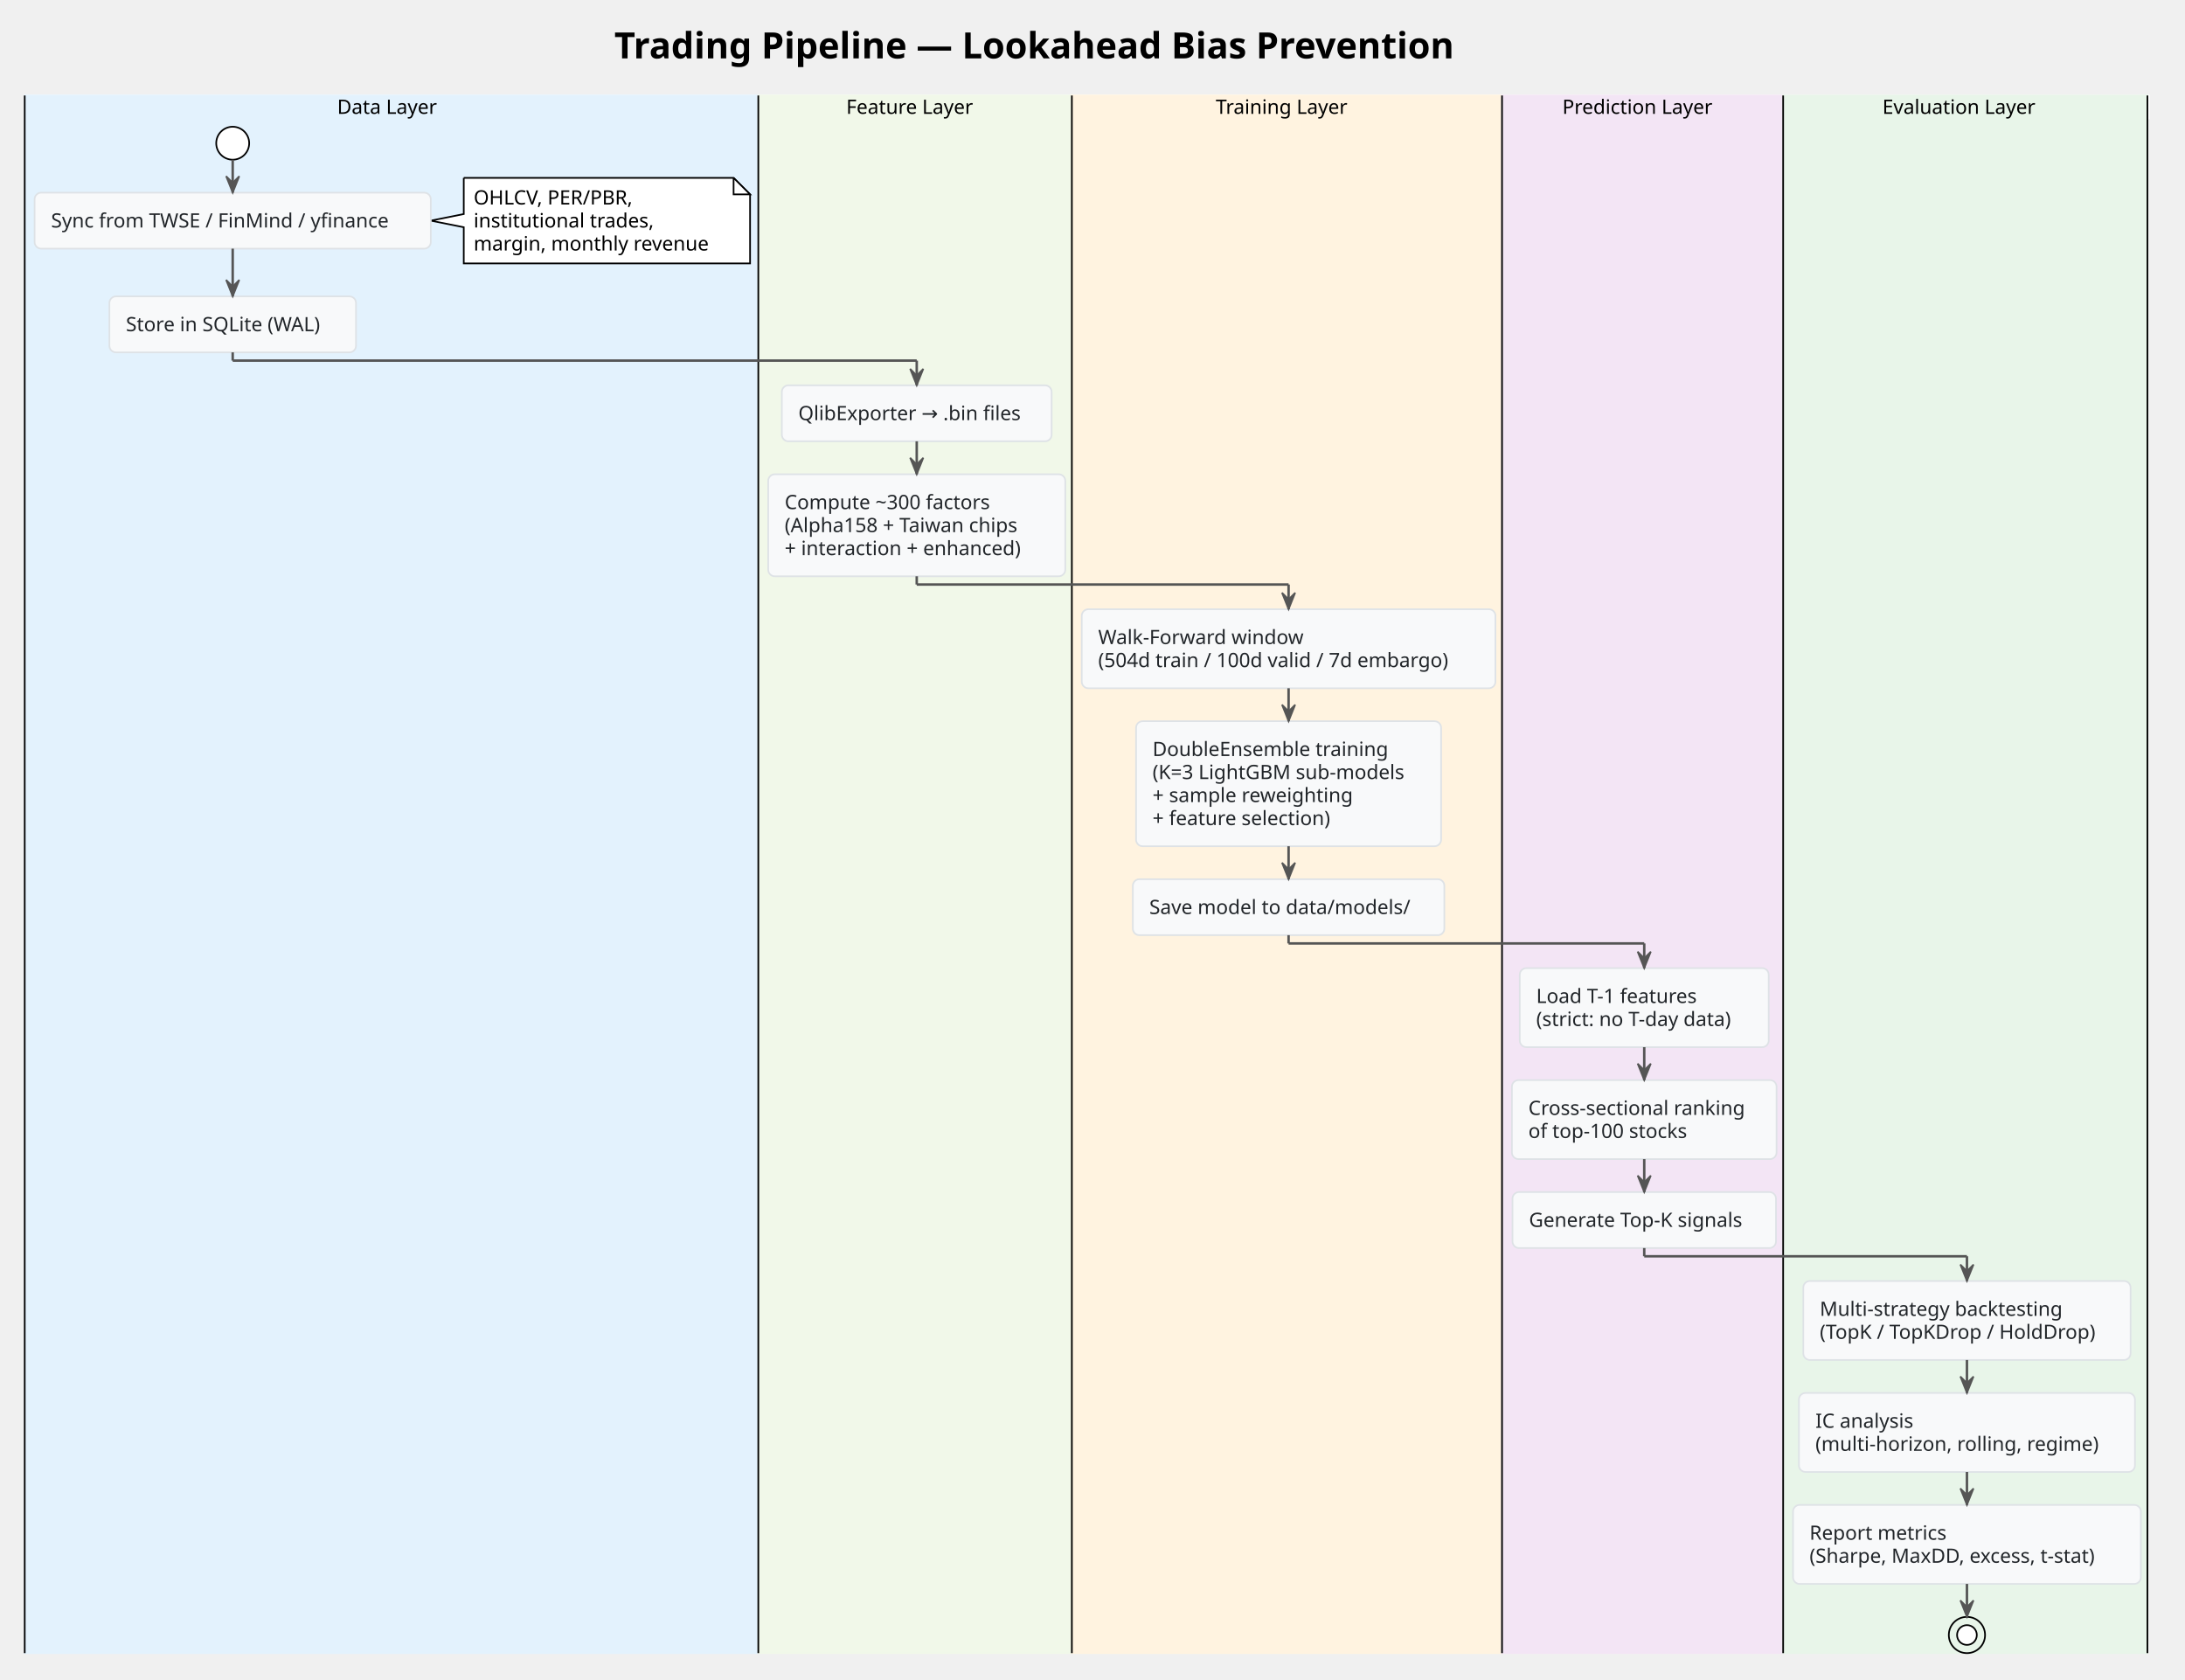
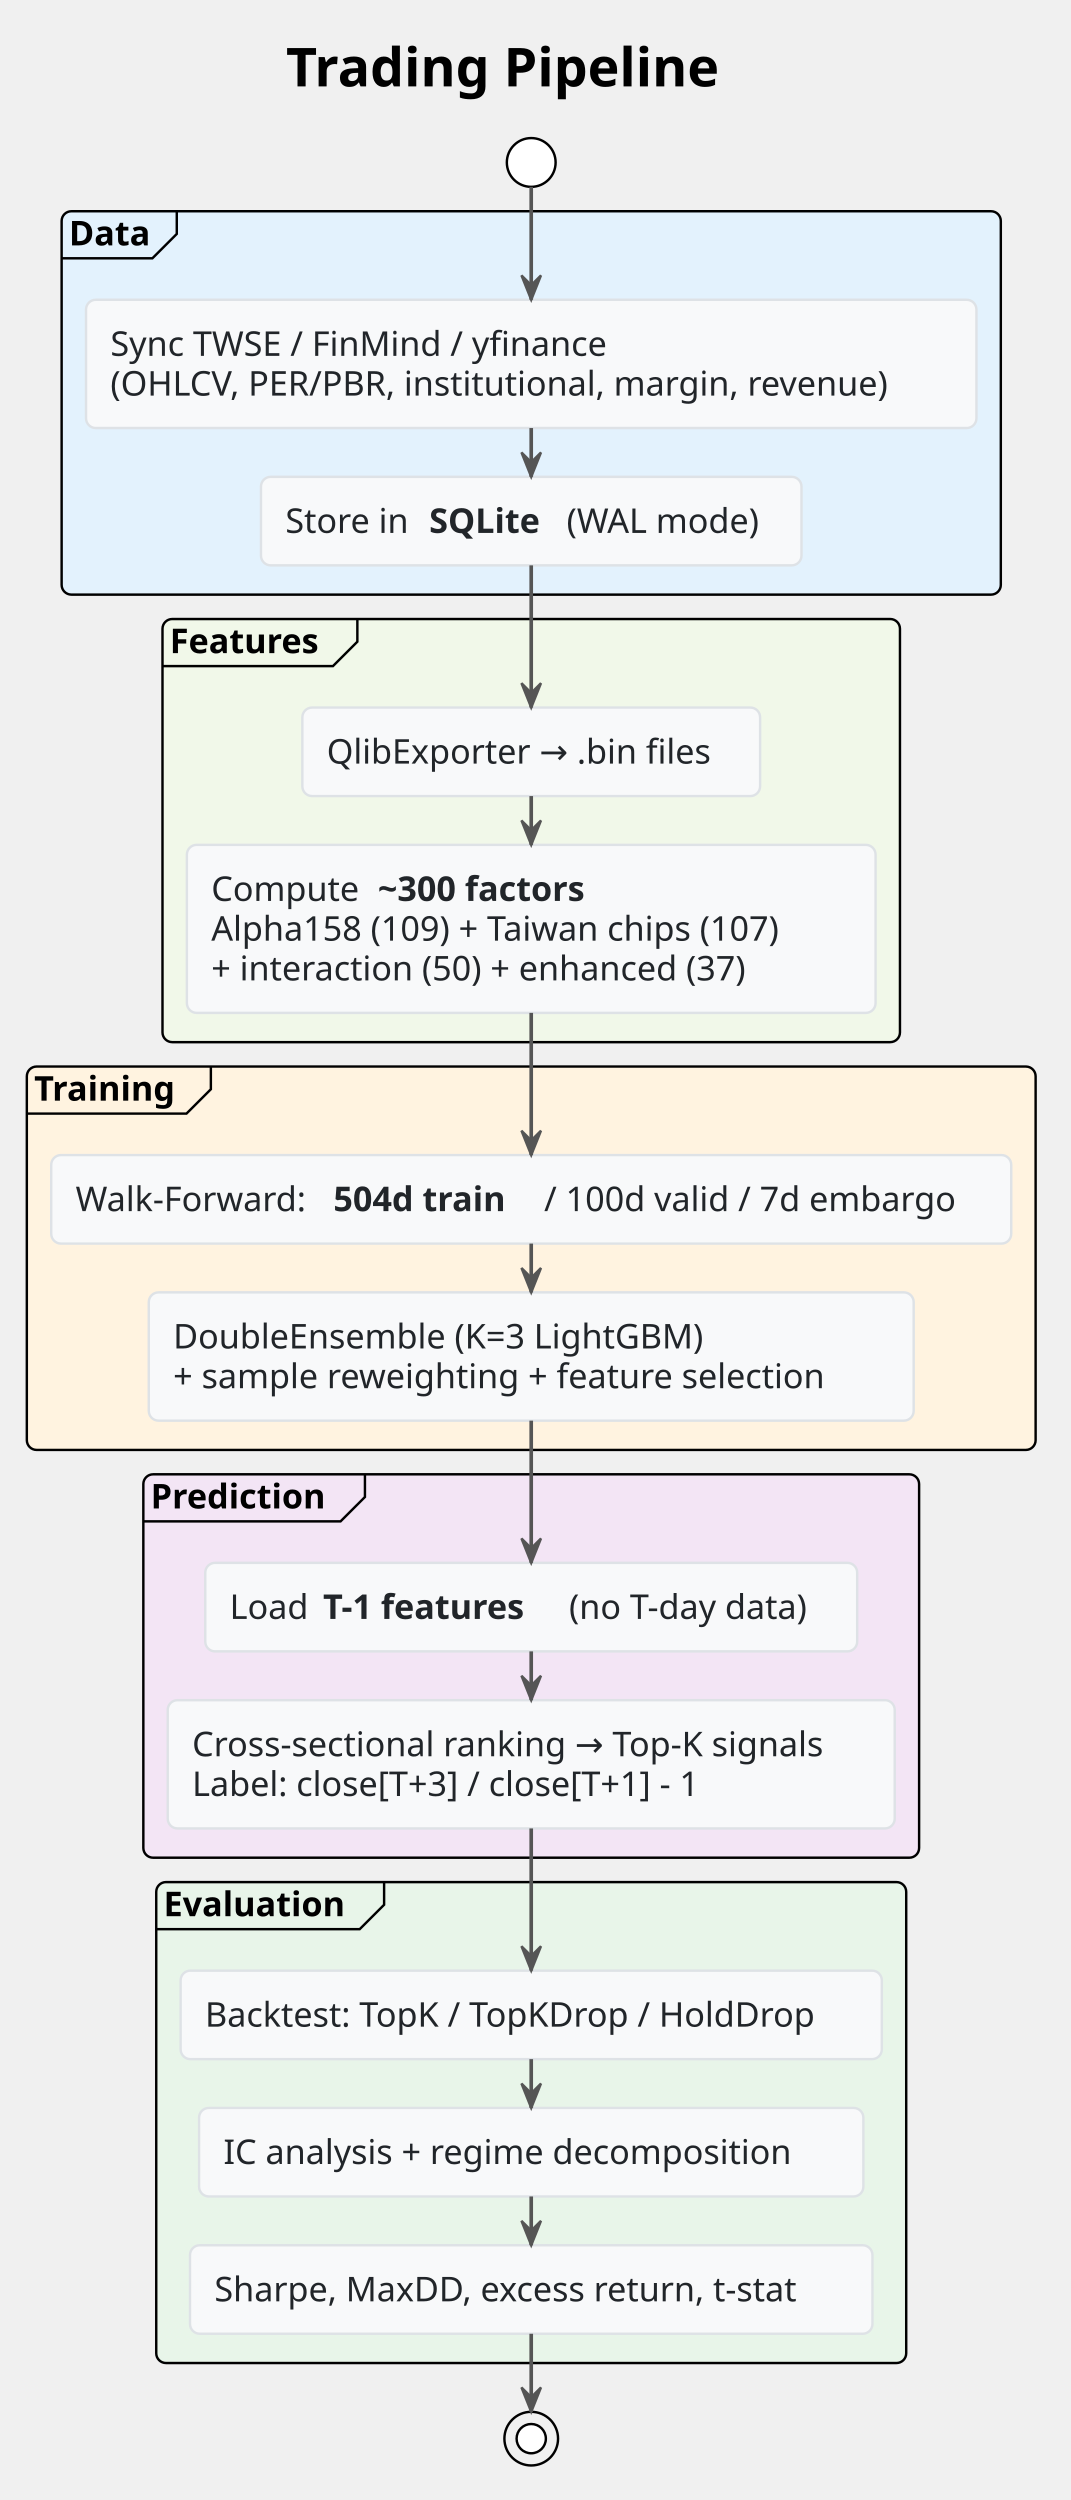
- <svg xmlns="http://www.w3.org/2000/svg" contentStyleType="text/css" data-diagram-type="ACTIVITY" height="1019px" preserveAspectRatio="none" style="width:1326px;height:1019px;background:#FFFFFF;" version="1.1" viewBox="0 0 1326 1019" width="1326px" zoomAndPan="magnify">
+ <svg xmlns="http://www.w3.org/2000/svg" contentStyleType="text/css" data-diagram-type="ACTIVITY" height="1025px" preserveAspectRatio="none" style="width:439px;height:1025px;background:#FFFFFF;" version="1.1" viewBox="0 0 439 1025" width="439px" zoomAndPan="magnify">
  <defs />
  <g>
    <g class="title" data-source-line="18">
-       <text fill="#000000" font-family="'Segoe UI'" font-size="22" font-weight="700" lengthAdjust="spacing" textLength="578.499" x="372.805" y="35.421">Trading Pipeline — Lookahead Bias Prevention</text>
+       <text fill="#000000" font-family="'Segoe UI'" font-size="22" font-weight="700" lengthAdjust="spacing" textLength="203.06" x="117.272" y="35.421">Trading Pipeline</text>
    </g>
-     <rect fill="#FFFFFF" height="13.969" style="stroke:#FFFFFF;stroke-width:1;" width="1289.108" x="15" y="57.94" />
-     <rect fill="#E3F2FD" height="945.188" style="stroke:#E3F2FD;stroke-width:1;" width="445.19" x="15" y="57.94" />
-     <ellipse cx="141.218" cy="86.908" fill="#FFFFFF" rx="10" ry="10" style="stroke:#000000;stroke-width:1;" />
-     <path d="M281.435,107.939 L281.435,129.893 L261.435,133.893 L281.435,137.893 L281.435,159.846 A0,0 0 0 0 281.435,159.846 L455.19,159.846 A0,0 0 0 0 455.19,159.846 L455.19,117.939 L445.19,107.939 L281.435,107.939 A0,0 0 0 0 281.435,107.939" fill="#FFFFFF" style="stroke:#000000;stroke-width:1;" />
-     <path d="M445.19,107.939 L445.19,117.939 L455.19,117.939 L445.19,107.939" fill="#FFFFFF" style="stroke:#000000;stroke-width:1;" />
-     <text fill="#000000" font-family="'Segoe UI'" font-size="12" lengthAdjust="spacing" textLength="104.191" x="287.435" y="124.078">OHLCV, PER/PBR,</text>
-     <text fill="#000000" font-family="'Segoe UI'" font-size="12" lengthAdjust="spacing" textLength="117.088" x="287.435" y="138.047">institutional trades,</text>
-     <text fill="#000000" font-family="'Segoe UI'" font-size="12" lengthAdjust="spacing" textLength="152.754" x="287.435" y="152.016">margin, monthly revenue</text>
-     <rect fill="#F8F9FA" height="33.969" rx="4" ry="4" style="stroke:#DEE2E6;stroke-width:1;" width="240.435" x="21" y="116.908" />
-     <text fill="#212529" font-family="'Segoe UI'" font-size="12" lengthAdjust="spacing" textLength="220.435" x="31" y="138.047">Sync from TWSE / FinMind / yfinance</text>
-     <rect fill="#F8F9FA" height="33.969" rx="4" ry="4" style="stroke:#DEE2E6;stroke-width:1;" width="149.656" x="66.39" y="179.846" />
-     <text fill="#212529" font-family="'Segoe UI'" font-size="12" lengthAdjust="spacing" textLength="129.656" x="76.39" y="200.984">Store in SQLite (WAL)</text>
-     <line style="stroke:#000000;stroke-width:1;" x1="15" x2="15" y1="57.94" y2="1003.127" />
-     <rect fill="#F1F8E9" height="945.188" style="stroke:#F1F8E9;stroke-width:1;" width="190.283" x="460.19" y="57.94" />
-     <rect fill="#F8F9FA" height="33.969" rx="4" ry="4" style="stroke:#DEE2E6;stroke-width:1;" width="163.725" x="474.469" y="233.815" />
-     <text fill="#212529" font-family="'Segoe UI'" font-size="12" lengthAdjust="spacing" textLength="143.725" x="484.469" y="254.953">QlibExporter → .bin files</text>
-     <rect fill="#F8F9FA" height="61.906" rx="4" ry="4" style="stroke:#DEE2E6;stroke-width:1;" width="180.283" x="466.19" y="287.783" />
-     <text fill="#212529" font-family="'Segoe UI'" font-size="12" lengthAdjust="spacing" textLength="136.717" x="476.19" y="308.922">Compute ~300 factors</text>
-     <text fill="#212529" font-family="'Segoe UI'" font-size="12" lengthAdjust="spacing" textLength="157.4" x="476.19" y="322.891">(Alpha158 + Taiwan chips</text>
-     <text fill="#212529" font-family="'Segoe UI'" font-size="12" lengthAdjust="spacing" textLength="160.283" x="476.19" y="336.859">+ interaction + enhanced)</text>
-     <line style="stroke:#000000;stroke-width:1;" x1="460.19" x2="460.19" y1="57.94" y2="1003.127" />
-     <rect fill="#FFF3E0" height="945.188" style="stroke:#FFF3E0;stroke-width:1;" width="261.053" x="650.473" y="57.94" />
-     <rect fill="#F8F9FA" height="47.938" rx="4" ry="4" style="stroke:#DEE2E6;stroke-width:1;" width="251.053" x="656.473" y="369.69" />
-     <text fill="#212529" font-family="'Segoe UI'" font-size="12" lengthAdjust="spacing" textLength="132.07" x="666.473" y="390.828">Walk-Forward window</text>
-     <text fill="#212529" font-family="'Segoe UI'" font-size="12" lengthAdjust="spacing" textLength="231.053" x="666.473" y="404.797">(504d train / 100d valid / 7d embargo)</text>
-     <rect fill="#F8F9FA" height="75.875" rx="4" ry="4" style="stroke:#DEE2E6;stroke-width:1;" width="185.123" x="689.438" y="437.627" />
-     <text fill="#212529" font-family="'Segoe UI'" font-size="12" lengthAdjust="spacing" textLength="151.67" x="699.438" y="458.766">DoubleEnsemble training</text>
-     <text fill="#212529" font-family="'Segoe UI'" font-size="12" lengthAdjust="spacing" textLength="165.123" x="699.438" y="472.734">(K=3 LightGBM sub-models</text>
-     <text fill="#212529" font-family="'Segoe UI'" font-size="12" lengthAdjust="spacing" textLength="132.644" x="699.438" y="486.703">+ sample reweighting</text>
-     <text fill="#212529" font-family="'Segoe UI'" font-size="12" lengthAdjust="spacing" textLength="119.889" x="699.438" y="500.672">+ feature selection)</text>
-     <rect fill="#F8F9FA" height="33.969" rx="4" ry="4" style="stroke:#DEE2E6;stroke-width:1;" width="189.043" x="687.477" y="533.502" />
-     <text fill="#212529" font-family="'Segoe UI'" font-size="12" lengthAdjust="spacing" textLength="169.043" x="697.477" y="554.641">Save model to data/models/</text>
-     <line style="stroke:#000000;stroke-width:1;" x1="650.473" x2="650.473" y1="57.94" y2="1003.127" />
-     <rect fill="#F3E5F5" height="945.188" style="stroke:#F3E5F5;stroke-width:1;" width="170.607" x="911.525" y="57.94" />
-     <rect fill="#F8F9FA" height="47.938" rx="4" ry="4" style="stroke:#DEE2E6;stroke-width:1;" width="151.086" x="922.286" y="587.471" />
-     <text fill="#212529" font-family="'Segoe UI'" font-size="12" lengthAdjust="spacing" textLength="105.762" x="932.286" y="608.609">Load T-1 features</text>
-     <text fill="#212529" font-family="'Segoe UI'" font-size="12" lengthAdjust="spacing" textLength="131.086" x="932.286" y="622.578">(strict: no T-day data)</text>
-     <rect fill="#F8F9FA" height="47.938" rx="4" ry="4" style="stroke:#DEE2E6;stroke-width:1;" width="160.607" x="917.525" y="655.408" />
-     <text fill="#212529" font-family="'Segoe UI'" font-size="12" lengthAdjust="spacing" textLength="140.607" x="927.525" y="676.547">Cross-sectional ranking</text>
-     <text fill="#212529" font-family="'Segoe UI'" font-size="12" lengthAdjust="spacing" textLength="104.191" x="927.525" y="690.516">of top-100 stocks</text>
-     <rect fill="#F8F9FA" height="33.969" rx="4" ry="4" style="stroke:#DEE2E6;stroke-width:1;" width="159.91" x="917.874" y="723.346" />
-     <text fill="#212529" font-family="'Segoe UI'" font-size="12" lengthAdjust="spacing" textLength="139.91" x="927.874" y="744.484">Generate Top-K signals</text>
-     <line style="stroke:#000000;stroke-width:1;" x1="911.525" x2="911.525" y1="57.94" y2="1003.127" />
-     <rect fill="#E8F5E9" height="945.188" style="stroke:#E8F5E9;stroke-width:1;" width="221.068" x="1082.133" y="57.94" />
-     <rect fill="#F8F9FA" height="47.938" rx="4" ry="4" style="stroke:#DEE2E6;stroke-width:1;" width="198.606" x="1094.364" y="777.314" />
-     <text fill="#212529" font-family="'Segoe UI'" font-size="12" lengthAdjust="spacing" textLength="157.647" x="1104.364" y="798.453">Multi-strategy backtesting</text>
-     <text fill="#212529" font-family="'Segoe UI'" font-size="12" lengthAdjust="spacing" textLength="178.606" x="1104.364" y="812.422">(TopK / TopKDrop / HoldDrop)</text>
-     <rect fill="#F8F9FA" height="47.938" rx="4" ry="4" style="stroke:#DEE2E6;stroke-width:1;" width="203.92" x="1091.707" y="845.252" />
-     <text fill="#212529" font-family="'Segoe UI'" font-size="12" lengthAdjust="spacing" textLength="64.318" x="1101.707" y="866.391">IC analysis</text>
-     <text fill="#212529" font-family="'Segoe UI'" font-size="12" lengthAdjust="spacing" textLength="183.92" x="1101.707" y="880.359">(multi-horizon, rolling, regime)</text>
-     <rect fill="#F8F9FA" height="47.938" rx="4" ry="4" style="stroke:#DEE2E6;stroke-width:1;" width="211.068" x="1088.133" y="913.189" />
-     <text fill="#212529" font-family="'Segoe UI'" font-size="12" lengthAdjust="spacing" textLength="89.027" x="1098.133" y="934.328">Report metrics</text>
-     <text fill="#212529" font-family="'Segoe UI'" font-size="12" lengthAdjust="spacing" textLength="191.068" x="1098.133" y="948.297">(Sharpe, MaxDD, excess, t-stat)</text>
-     <ellipse cx="1193.667" cy="992.127" fill="none" rx="11" ry="11" style="stroke:#000000;stroke-width:1;" />
-     <ellipse cx="1193.667" cy="992.127" fill="#FFFFFF" rx="6" ry="6" style="stroke:#000000;stroke-width:1;" />
-     <line style="stroke:#000000;stroke-width:1;" x1="1082.133" x2="1082.133" y1="57.94" y2="1003.127" />
-     <line style="stroke:#000000;stroke-width:1;" x1="1303.201" x2="1303.201" y1="57.94" y2="1003.127" />
-     <line style="stroke:#555555;stroke-width:1.5;" x1="141.218" x2="141.218" y1="96.908" y2="116.908" />
-     <polygon fill="#555555" points="137.218,106.908,141.218,116.908,145.218,106.908,141.218,110.908" style="stroke:#555555;stroke-width:1;" />
-     <line style="stroke:#555555;stroke-width:1.5;" x1="141.218" x2="141.218" y1="150.877" y2="179.846" />
-     <polygon fill="#555555" points="137.218,169.846,141.218,179.846,145.218,169.846,141.218,173.846" style="stroke:#555555;stroke-width:1;" />
-     <line style="stroke:#555555;stroke-width:1.5;" x1="556.331" x2="556.331" y1="267.783" y2="287.783" />
-     <polygon fill="#555555" points="552.331,277.783,556.331,287.783,560.331,277.783,556.331,281.783" style="stroke:#555555;stroke-width:1;" />
-     <line style="stroke:#555555;stroke-width:1.5;" x1="781.999" x2="781.999" y1="417.627" y2="437.627" />
-     <polygon fill="#555555" points="777.999,427.627,781.999,437.627,785.999,427.627,781.999,431.627" style="stroke:#555555;stroke-width:1;" />
-     <line style="stroke:#555555;stroke-width:1.5;" x1="781.999" x2="781.999" y1="513.502" y2="533.502" />
-     <polygon fill="#555555" points="777.999,523.502,781.999,533.502,785.999,523.502,781.999,527.502" style="stroke:#555555;stroke-width:1;" />
-     <line style="stroke:#555555;stroke-width:1.5;" x1="997.829" x2="997.829" y1="635.408" y2="655.408" />
-     <polygon fill="#555555" points="993.829,645.408,997.829,655.408,1001.829,645.408,997.829,649.408" style="stroke:#555555;stroke-width:1;" />
-     <line style="stroke:#555555;stroke-width:1.5;" x1="997.829" x2="997.829" y1="703.346" y2="723.346" />
-     <polygon fill="#555555" points="993.829,713.346,997.829,723.346,1001.829,713.346,997.829,717.346" style="stroke:#555555;stroke-width:1;" />
-     <line style="stroke:#555555;stroke-width:1.5;" x1="1193.667" x2="1193.667" y1="825.252" y2="845.252" />
-     <polygon fill="#555555" points="1189.667,835.252,1193.667,845.252,1197.667,835.252,1193.667,839.252" style="stroke:#555555;stroke-width:1;" />
-     <line style="stroke:#555555;stroke-width:1.5;" x1="1193.667" x2="1193.667" y1="893.189" y2="913.189" />
-     <polygon fill="#555555" points="1189.667,903.189,1193.667,913.189,1197.667,903.189,1193.667,907.189" style="stroke:#555555;stroke-width:1;" />
-     <line style="stroke:#555555;stroke-width:1.5;" x1="1193.667" x2="1193.667" y1="961.127" y2="981.127" />
-     <polygon fill="#555555" points="1189.667,971.127,1193.667,981.127,1197.667,971.127,1193.667,975.127" style="stroke:#555555;stroke-width:1;" />
-     <line style="stroke:#555555;stroke-width:1.5;" x1="141.218" x2="141.218" y1="213.815" y2="218.815" />
-     <line style="stroke:#555555;stroke-width:1.5;" x1="141.218" x2="556.331" y1="218.815" y2="218.815" />
-     <line style="stroke:#555555;stroke-width:1.5;" x1="556.331" x2="556.331" y1="218.815" y2="233.815" />
-     <polygon fill="#555555" points="552.331,223.815,556.331,233.815,560.331,223.815,556.331,227.815" style="stroke:#555555;stroke-width:1;" />
-     <line style="stroke:#555555;stroke-width:1.5;" x1="556.331" x2="556.331" y1="349.69" y2="354.69" />
-     <line style="stroke:#555555;stroke-width:1.5;" x1="556.331" x2="781.999" y1="354.69" y2="354.69" />
-     <line style="stroke:#555555;stroke-width:1.5;" x1="781.999" x2="781.999" y1="354.69" y2="369.69" />
-     <polygon fill="#555555" points="777.999,359.69,781.999,369.69,785.999,359.69,781.999,363.69" style="stroke:#555555;stroke-width:1;" />
-     <line style="stroke:#555555;stroke-width:1.5;" x1="781.999" x2="781.999" y1="567.471" y2="572.471" />
-     <line style="stroke:#555555;stroke-width:1.5;" x1="781.999" x2="997.829" y1="572.471" y2="572.471" />
-     <line style="stroke:#555555;stroke-width:1.5;" x1="997.829" x2="997.829" y1="572.471" y2="587.471" />
-     <polygon fill="#555555" points="993.829,577.471,997.829,587.471,1001.829,577.471,997.829,581.471" style="stroke:#555555;stroke-width:1;" />
-     <line style="stroke:#555555;stroke-width:1.5;" x1="997.829" x2="997.829" y1="757.314" y2="762.314" />
-     <line style="stroke:#555555;stroke-width:1.5;" x1="997.829" x2="1193.667" y1="762.314" y2="762.314" />
-     <line style="stroke:#555555;stroke-width:1.5;" x1="1193.667" x2="1193.667" y1="762.314" y2="777.314" />
-     <polygon fill="#555555" points="1189.667,767.314,1193.667,777.314,1197.667,767.314,1193.667,771.314" style="stroke:#555555;stroke-width:1;" />
-     <text fill="#000000" font-family="'Segoe UI'" font-size="12" lengthAdjust="spacing" textLength="65.924" x="204.633" y="69.078">Data Layer</text>
-     <text fill="#000000" font-family="'Segoe UI'" font-size="12" lengthAdjust="spacing" textLength="83.537" x="513.562" y="69.078">Feature Layer</text>
-     <text fill="#000000" font-family="'Segoe UI'" font-size="12" lengthAdjust="spacing" textLength="86.385" x="737.807" y="69.078">Training Layer</text>
-     <text fill="#000000" font-family="'Segoe UI'" font-size="12" lengthAdjust="spacing" textLength="97.359" x="948.149" y="69.078">Prediction Layer</text>
-     <text fill="#000000" font-family="'Segoe UI'" font-size="12" lengthAdjust="spacing" textLength="100.588" x="1142.373" y="69.078">Evaluation Layer</text>
+     <ellipse cx="217.802" cy="66.609" fill="#FFFFFF" rx="10" ry="10" style="stroke:#000000;stroke-width:1;" />
+     <rect fill="#E3F2FD" height="157.188" rx="4" ry="4" style="stroke:#000000;stroke-width:1;" width="385.065" x="25.27" y="86.609" />
+     <path d="M72.478,86.609 L72.478,95.906 L62.478,105.906 L25.27,105.906" fill="none" style="stroke:#000000;stroke-width:1;" />
+     <text fill="#000000" font-family="'Segoe UI'" font-size="14" font-weight="700" lengthAdjust="spacing" textLength="37.208" x="28.27" y="100.605">Data</text>
+     <rect fill="#F8F9FA" height="52.594" rx="4" ry="4" style="stroke:#DEE2E6;stroke-width:1;" width="365.065" x="35.27" y="122.906" />
+     <text fill="#212529" font-family="'Segoe UI'" font-size="14" lengthAdjust="spacing" textLength="219.837" x="45.27" y="145.901">Sync TWSE / FinMind / yfinance</text>
+     <text fill="#212529" font-family="'Segoe UI'" font-size="14" lengthAdjust="spacing" textLength="345.065" x="45.27" y="162.198">(OHLCV, PER/PBR, institutional, margin, revenue)</text>
+     <rect fill="#F8F9FA" height="36.297" rx="4" ry="4" style="stroke:#DEE2E6;stroke-width:1;" width="221.612" x="106.996" y="195.5" />
+     <text fill="#212529" font-family="'Segoe UI'" font-size="14" lengthAdjust="spacing" textLength="54.523" x="116.996" y="218.495">Store in</text>
+     <text fill="#212529" font-family="'Segoe UI'" font-size="14" font-weight="700" lengthAdjust="spacing" textLength="51.892" x="175.97" y="218.495">SQLite</text>
+     <text fill="#212529" font-family="'Segoe UI'" font-size="14" lengthAdjust="spacing" textLength="86.297" x="232.311" y="218.495">(WAL mode)</text>
+     <rect fill="#F1F8E9" height="173.484" rx="4" ry="4" style="stroke:#000000;stroke-width:1;" width="302.363" x="66.621" y="253.797" />
+     <path d="M146.518,253.797 L146.518,263.094 L136.518,273.094 L66.621,273.094" fill="none" style="stroke:#000000;stroke-width:1;" />
+     <text fill="#000000" font-family="'Segoe UI'" font-size="14" font-weight="700" lengthAdjust="spacing" textLength="69.897" x="69.621" y="267.792">Features</text>
+     <rect fill="#F8F9FA" height="36.297" rx="4" ry="4" style="stroke:#DEE2E6;stroke-width:1;" width="187.679" x="123.963" y="290.094" />
+     <text fill="#212529" font-family="'Segoe UI'" font-size="14" lengthAdjust="spacing" textLength="167.679" x="133.963" y="313.089">QlibExporter → .bin files</text>
+     <rect fill="#F8F9FA" height="68.891" rx="4" ry="4" style="stroke:#DEE2E6;stroke-width:1;" width="282.363" x="76.621" y="346.391" />
+     <text fill="#212529" font-family="'Segoe UI'" font-size="14" lengthAdjust="spacing" textLength="63.841" x="86.621" y="369.386">Compute</text>
+     <text fill="#212529" font-family="'Segoe UI'" font-size="14" font-weight="700" lengthAdjust="spacing" textLength="101.213" x="154.912" y="369.386">~300 factors</text>
+     <text fill="#212529" font-family="'Segoe UI'" font-size="14" lengthAdjust="spacing" textLength="262.363" x="86.621" y="385.683">Alpha158 (109) + Taiwan chips (107)</text>
+     <text fill="#212529" font-family="'Segoe UI'" font-size="14" lengthAdjust="spacing" textLength="247.912" x="86.621" y="401.979">+ interaction (50) + enhanced (37)</text>
+     <rect fill="#FFF3E0" height="157.188" rx="4" ry="4" style="stroke:#000000;stroke-width:1;" width="413.604" x="11" y="437.281" />
+     <path d="M86.454,437.281 L86.454,446.578 L76.454,456.578 L11,456.578" fill="none" style="stroke:#000000;stroke-width:1;" />
+     <text fill="#000000" font-family="'Segoe UI'" font-size="14" font-weight="700" lengthAdjust="spacing" textLength="65.454" x="14" y="451.276">Training</text>
+     <rect fill="#F8F9FA" height="36.297" rx="4" ry="4" style="stroke:#DEE2E6;stroke-width:1;" width="393.604" x="21" y="473.578" />
+     <text fill="#212529" font-family="'Segoe UI'" font-size="14" lengthAdjust="spacing" textLength="101.233" x="31" y="496.573">Walk-Forward:</text>
+     <text fill="#212529" font-family="'Segoe UI'" font-size="14" font-weight="700" lengthAdjust="spacing" textLength="81.929" x="136.684" y="496.573">504d train</text>
+     <text fill="#212529" font-family="'Segoe UI'" font-size="14" lengthAdjust="spacing" textLength="181.542" x="223.062" y="496.573">/ 100d valid / 7d embargo</text>
+     <rect fill="#F8F9FA" height="52.594" rx="4" ry="4" style="stroke:#DEE2E6;stroke-width:1;" width="313.61" x="60.997" y="529.875" />
+     <text fill="#212529" font-family="'Segoe UI'" font-size="14" lengthAdjust="spacing" textLength="235.375" x="70.997" y="552.87">DoubleEnsemble (K=3 LightGBM)</text>
+     <text fill="#212529" font-family="'Segoe UI'" font-size="14" lengthAdjust="spacing" textLength="293.61" x="70.997" y="569.167">+ sample reweighting + feature selection</text>
+     <rect fill="#F3E5F5" height="157.188" rx="4" ry="4" style="stroke:#000000;stroke-width:1;" width="318.065" x="58.77" y="604.469" />
+     <path d="M149.625,604.469 L149.625,613.766 L139.625,623.766 L58.77,623.766" fill="none" style="stroke:#000000;stroke-width:1;" />
+     <text fill="#000000" font-family="'Segoe UI'" font-size="14" font-weight="700" lengthAdjust="spacing" textLength="80.856" x="61.77" y="618.464">Prediction</text>
+     <rect fill="#F8F9FA" height="36.297" rx="4" ry="4" style="stroke:#DEE2E6;stroke-width:1;" width="267.283" x="84.161" y="640.766" />
+     <text fill="#212529" font-family="'Segoe UI'" font-size="14" lengthAdjust="spacing" textLength="33.831" x="94.161" y="663.761">Load</text>
+     <text fill="#212529" font-family="'Segoe UI'" font-size="14" font-weight="700" lengthAdjust="spacing" textLength="96.4" x="132.442" y="663.761">T-1 features</text>
+     <text fill="#212529" font-family="'Segoe UI'" font-size="14" lengthAdjust="spacing" textLength="108.151" x="233.292" y="663.761">(no T-day data)</text>
+     <rect fill="#F8F9FA" height="52.594" rx="4" ry="4" style="stroke:#DEE2E6;stroke-width:1;" width="298.065" x="68.769" y="697.062" />
+     <text fill="#212529" font-family="'Segoe UI'" font-size="14" lengthAdjust="spacing" textLength="278.065" x="78.769" y="720.058">Cross-sectional ranking → Top-K signals</text>
+     <text fill="#212529" font-family="'Segoe UI'" font-size="14" lengthAdjust="spacing" textLength="235.758" x="78.769" y="736.355">Label: close[T+3] / close[T+1] - 1</text>
+     <rect fill="#E8F5E9" height="197.188" rx="4" ry="4" style="stroke:#000000;stroke-width:1;" width="307.49" x="64.057" y="771.656" />
+     <path d="M157.483,771.656 L157.483,780.953 L147.483,790.953 L64.057,790.953" fill="none" style="stroke:#000000;stroke-width:1;" />
+     <text fill="#000000" font-family="'Segoe UI'" font-size="14" font-weight="700" lengthAdjust="spacing" textLength="83.426" x="67.057" y="785.651">Evaluation</text>
+     <rect fill="#F8F9FA" height="36.297" rx="4" ry="4" style="stroke:#DEE2E6;stroke-width:1;" width="287.49" x="74.057" y="807.953" />
+     <text fill="#212529" font-family="'Segoe UI'" font-size="14" lengthAdjust="spacing" textLength="267.49" x="84.057" y="830.948">Backtest: TopK / TopKDrop / HoldDrop</text>
+     <rect fill="#F8F9FA" height="36.297" rx="4" ry="4" style="stroke:#DEE2E6;stroke-width:1;" width="272.369" x="81.618" y="864.25" />
+     <text fill="#212529" font-family="'Segoe UI'" font-size="14" lengthAdjust="spacing" textLength="252.369" x="91.618" y="887.245">IC analysis + regime decomposition</text>
+     <rect fill="#F8F9FA" height="36.297" rx="4" ry="4" style="stroke:#DEE2E6;stroke-width:1;" width="279.8" x="77.902" y="920.547" />
+     <text fill="#212529" font-family="'Segoe UI'" font-size="14" lengthAdjust="spacing" textLength="259.8" x="87.902" y="943.542">Sharpe, MaxDD, excess return, t-stat</text>
+     <ellipse cx="217.802" cy="999.844" fill="none" rx="11" ry="11" style="stroke:#000000;stroke-width:1;" />
+     <ellipse cx="217.802" cy="999.844" fill="#FFFFFF" rx="6" ry="6" style="stroke:#000000;stroke-width:1;" />
+     <line style="stroke:#555555;stroke-width:1.5;" x1="217.802" x2="217.802" y1="175.5" y2="195.5" />
+     <polygon fill="#555555" points="213.802,185.5,217.802,195.5,221.802,185.5,217.802,189.5" style="stroke:#555555;stroke-width:1;" />
+     <line style="stroke:#555555;stroke-width:1.5;" x1="217.802" x2="217.802" y1="76.609" y2="122.906" />
+     <polygon fill="#555555" points="213.802,112.906,217.802,122.906,221.802,112.906,217.802,116.906" style="stroke:#555555;stroke-width:1;" />
+     <line style="stroke:#555555;stroke-width:1.5;" x1="217.802" x2="217.802" y1="326.391" y2="346.391" />
+     <polygon fill="#555555" points="213.802,336.391,217.802,346.391,221.802,336.391,217.802,340.391" style="stroke:#555555;stroke-width:1;" />
+     <line style="stroke:#555555;stroke-width:1.5;" x1="217.802" x2="217.802" y1="231.797" y2="290.094" />
+     <polygon fill="#555555" points="213.802,280.094,217.802,290.094,221.802,280.094,217.802,284.094" style="stroke:#555555;stroke-width:1;" />
+     <line style="stroke:#555555;stroke-width:1.5;" x1="217.802" x2="217.802" y1="509.875" y2="529.875" />
+     <polygon fill="#555555" points="213.802,519.875,217.802,529.875,221.802,519.875,217.802,523.875" style="stroke:#555555;stroke-width:1;" />
+     <line style="stroke:#555555;stroke-width:1.5;" x1="217.802" x2="217.802" y1="415.281" y2="473.578" />
+     <polygon fill="#555555" points="213.802,463.578,217.802,473.578,221.802,463.578,217.802,467.578" style="stroke:#555555;stroke-width:1;" />
+     <line style="stroke:#555555;stroke-width:1.5;" x1="217.802" x2="217.802" y1="677.062" y2="697.062" />
+     <polygon fill="#555555" points="213.802,687.062,217.802,697.062,221.802,687.062,217.802,691.062" style="stroke:#555555;stroke-width:1;" />
+     <line style="stroke:#555555;stroke-width:1.5;" x1="217.802" x2="217.802" y1="582.469" y2="640.766" />
+     <polygon fill="#555555" points="213.802,630.766,217.802,640.766,221.802,630.766,217.802,634.766" style="stroke:#555555;stroke-width:1;" />
+     <line style="stroke:#555555;stroke-width:1.5;" x1="217.802" x2="217.802" y1="844.25" y2="864.25" />
+     <polygon fill="#555555" points="213.802,854.25,217.802,864.25,221.802,854.25,217.802,858.25" style="stroke:#555555;stroke-width:1;" />
+     <line style="stroke:#555555;stroke-width:1.5;" x1="217.802" x2="217.802" y1="900.547" y2="920.547" />
+     <polygon fill="#555555" points="213.802,910.547,217.802,920.547,221.802,910.547,217.802,914.547" style="stroke:#555555;stroke-width:1;" />
+     <line style="stroke:#555555;stroke-width:1.5;" x1="217.802" x2="217.802" y1="749.656" y2="807.953" />
+     <polygon fill="#555555" points="213.802,797.953,217.802,807.953,221.802,797.953,217.802,801.953" style="stroke:#555555;stroke-width:1;" />
+     <line style="stroke:#555555;stroke-width:1.5;" x1="217.802" x2="217.802" y1="956.844" y2="988.844" />
+     <polygon fill="#555555" points="213.802,978.844,217.802,988.844,221.802,978.844,217.802,982.844" style="stroke:#555555;stroke-width:1;" />
  </g>
</svg>
